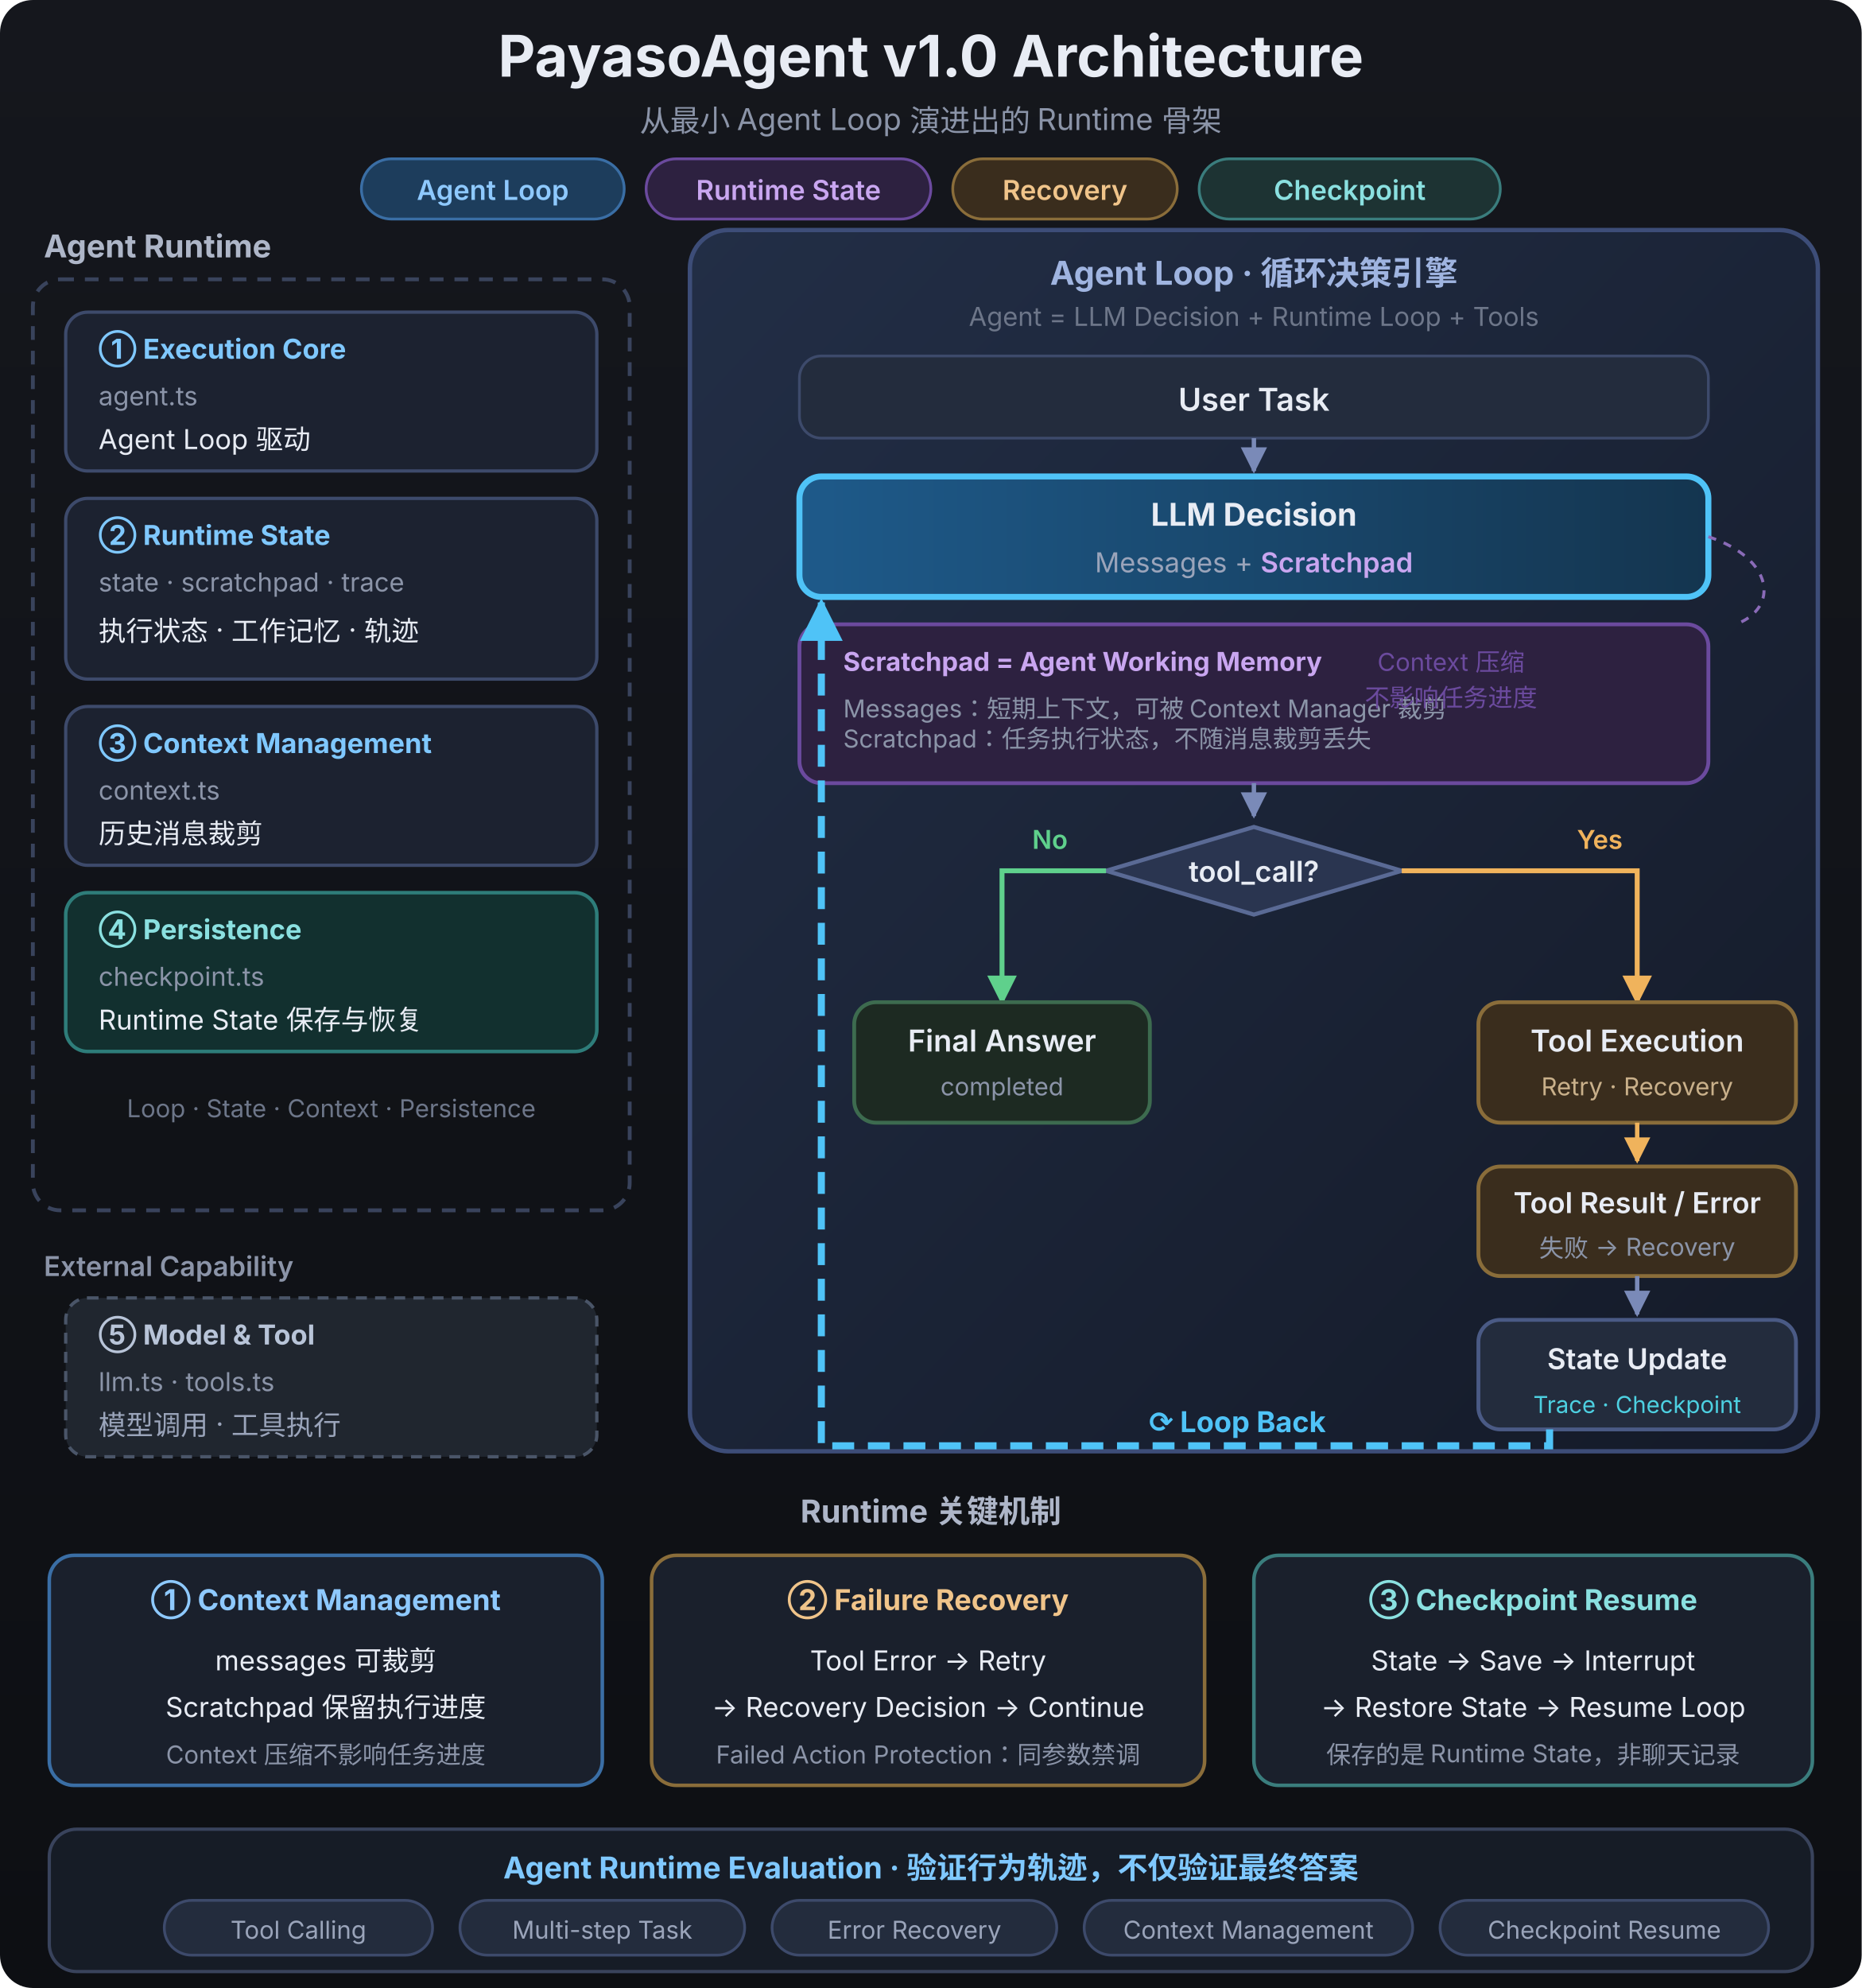
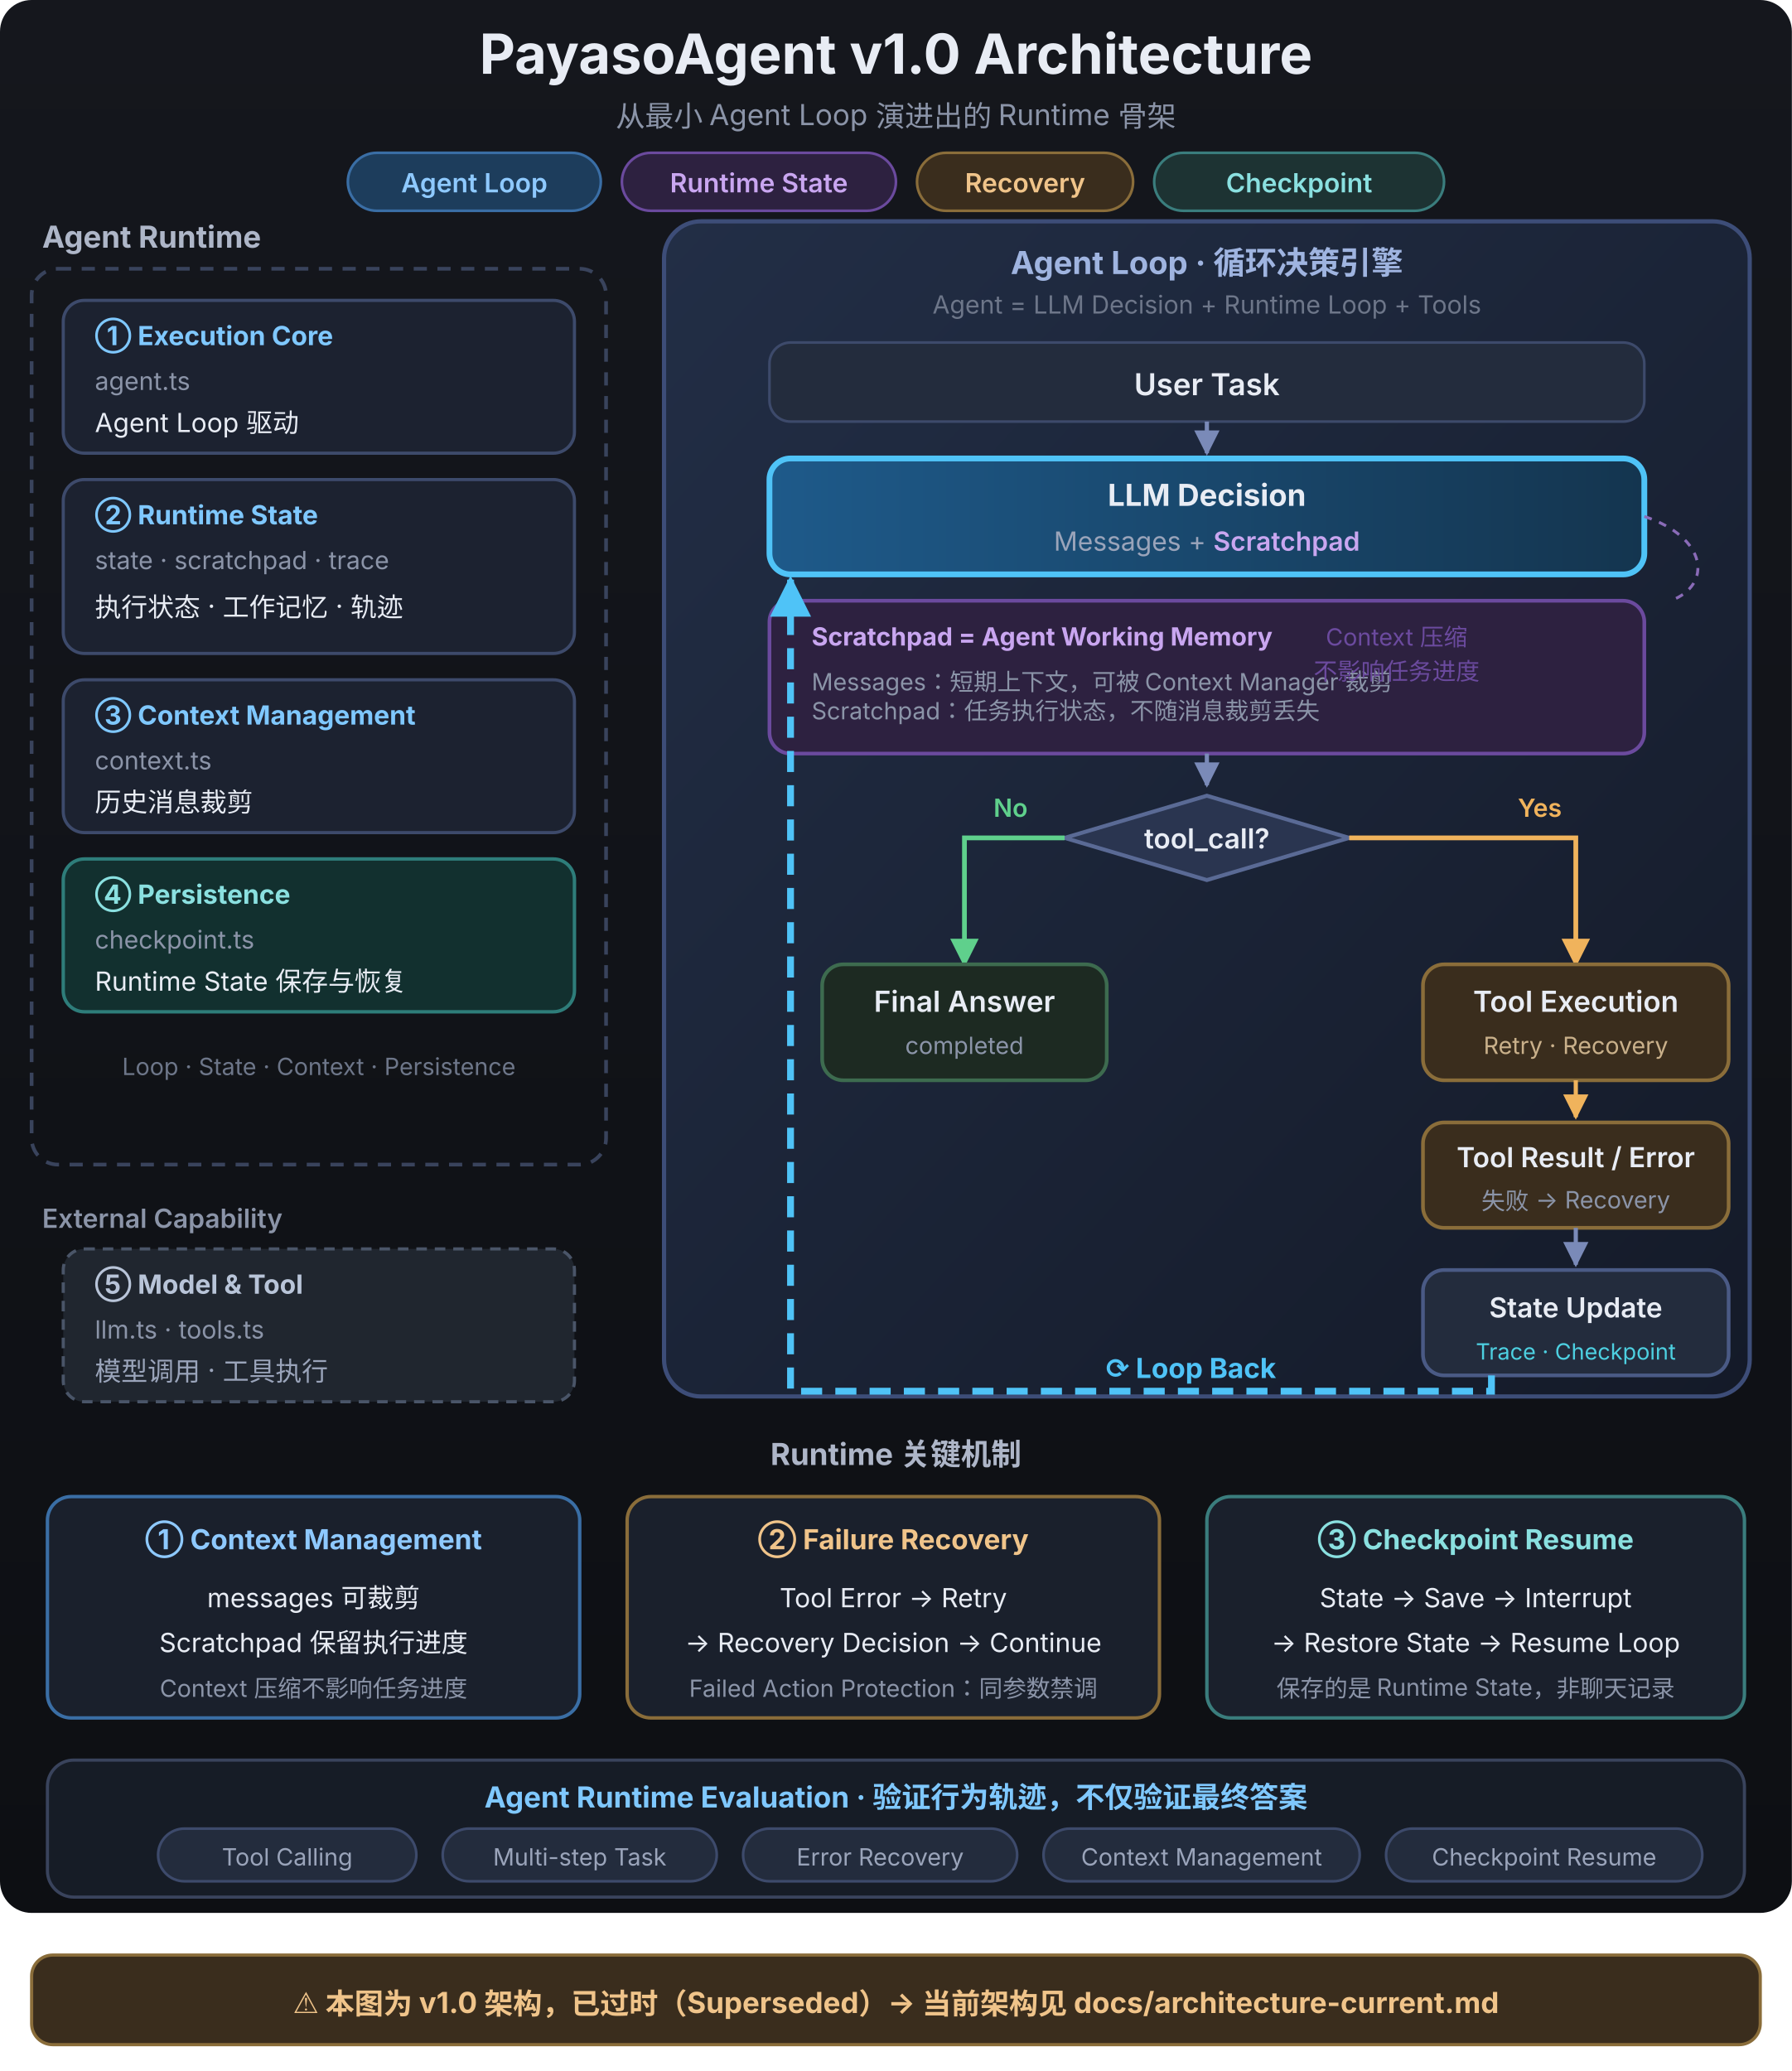
- <svg xmlns="http://www.w3.org/2000/svg" viewBox="0 0 680 726" font-family="-apple-system, BlinkMacSystemFont, 'PingFang SC', 'Microsoft YaHei', sans-serif">
+ <svg xmlns="http://www.w3.org/2000/svg" viewBox="0 0 680 786" font-family="-apple-system, BlinkMacSystemFont, 'PingFang SC', 'Microsoft YaHei', sans-serif">
  <defs>
    <linearGradient id="bg" x1="0" y1="0" x2="0" y2="1">
      <stop offset="0" stop-color="#15171d" />
      <stop offset="1" stop-color="#0d0f13" />
    </linearGradient>
    <linearGradient id="loopbg" x1="0" y1="0" x2="1" y2="1">
      <stop offset="0" stop-color="#222e46" />
      <stop offset="1" stop-color="#141a28" />
    </linearGradient>
    <linearGradient id="llmcore" x1="0" y1="0" x2="1" y2="0">
      <stop offset="0" stop-color="#1e5a8a" />
      <stop offset="1" stop-color="#14354f" />
    </linearGradient>
    <marker id="ar" viewBox="0 0 10 10" refX="9" refY="5" markerWidth="6" markerHeight="6" orient="auto-start-reverse">
      <path d="M0,0 L10,5 L0,10 z" fill="#7a8ab8" />
    </marker>
    <marker id="arO" viewBox="0 0 10 10" refX="9" refY="5" markerWidth="6" markerHeight="6" orient="auto-start-reverse">
      <path d="M0,0 L10,5 L0,10 z" fill="#f0b35c" />
    </marker>
    <marker id="arG" viewBox="0 0 10 10" refX="9" refY="5" markerWidth="6" markerHeight="6" orient="auto-start-reverse">
      <path d="M0,0 L10,5 L0,10 z" fill="#5fd08c" />
    </marker>
    <marker id="arC" viewBox="0 0 10 10" refX="9" refY="5" markerWidth="6" markerHeight="6" orient="auto-start-reverse">
      <path d="M0,0 L10,5 L0,10 z" fill="#4fc3f7" />
    </marker>
  </defs>
  <rect width="680" height="726" fill="url(#bg)" rx="12" />
  <text x="340" y="28" text-anchor="middle" fill="#e8ecf4" font-size="21" font-weight="700">PayasoAgent v1.0 Architecture</text>
  <text x="340" y="48" text-anchor="middle" fill="#8b94a8" font-size="11">从最小 Agent Loop 演进出的 Runtime 骨架</text>
  <rect x="132" y="58" width="96" height="22" rx="11" fill="#1d3d5c" stroke="#3a6ea5" stroke-width="1" />
  <text x="180" y="73" text-anchor="middle" fill="#8ec9ff" font-size="10" font-weight="600">Agent Loop</text>
  <rect x="236" y="58" width="104" height="22" rx="11" fill="#2d2140" stroke="#6b4a9e" stroke-width="1" />
  <text x="288" y="73" text-anchor="middle" fill="#c9a6f0" font-size="10" font-weight="600">Runtime State</text>
  <rect x="348" y="58" width="82" height="22" rx="11" fill="#3a2d1d" stroke="#8a6d3a" stroke-width="1" />
  <text x="389" y="73" text-anchor="middle" fill="#f0c48a" font-size="10" font-weight="600">Recovery</text>
  <rect x="438" y="58" width="110" height="22" rx="11" fill="#1d3333" stroke="#3a7d7d" stroke-width="1" />
  <text x="493" y="73" text-anchor="middle" fill="#8ae0e0" font-size="10" font-weight="600">Checkpoint</text>
  <text x="16" y="94" fill="#aeb6c8" font-size="11.5" font-weight="700">Agent Runtime</text>
  <rect x="12" y="102" width="218" height="340" rx="10" fill="none" stroke="#39435c" stroke-width="1.4" stroke-dasharray="5,4" />
  <rect x="24" y="114" width="194" height="58" rx="8" fill="#1c2230" stroke="#3d4a6b" stroke-width="1.2" />
  <text x="36" y="131" fill="#7fc8ff" font-size="10" font-weight="700">① Execution Core</text>
  <text x="36" y="148" fill="#8b94a8" font-size="9.5">agent.ts</text>
  <text x="36" y="164" fill="#e8ecf4" font-size="10">Agent Loop 驱动</text>
  <rect x="24" y="182" width="194" height="66" rx="8" fill="#1c2230" stroke="#3d4a6b" stroke-width="1.2" />
  <text x="36" y="199" fill="#7fc8ff" font-size="10" font-weight="700">② Runtime State</text>
  <text x="36" y="216" fill="#8b94a8" font-size="9.5">state · scratchpad · trace</text>
  <text x="36" y="234" fill="#e8ecf4" font-size="10">执行状态 · 工作记忆 · 轨迹</text>
  <rect x="24" y="258" width="194" height="58" rx="8" fill="#1c2230" stroke="#3d4a6b" stroke-width="1.2" />
  <text x="36" y="275" fill="#7fc8ff" font-size="10" font-weight="700">③ Context Management</text>
  <text x="36" y="292" fill="#8b94a8" font-size="9.5">context.ts</text>
  <text x="36" y="308" fill="#e8ecf4" font-size="10">历史消息裁剪</text>
  <rect x="24" y="326" width="194" height="58" rx="8" fill="#12302f" stroke="#2e7d7a" stroke-width="1.3" />
  <text x="36" y="343" fill="#8ae0e0" font-size="10" font-weight="700">④ Persistence</text>
  <text x="36" y="360" fill="#8b94a8" font-size="9.5">checkpoint.ts</text>
  <text x="36" y="376" fill="#e8ecf4" font-size="10">Runtime State 保存与恢复</text>
  <text x="121" y="408" text-anchor="middle" fill="#6d7689" font-size="9">Loop · State · Context · Persistence</text>
  <text x="16" y="466" fill="#8b94a8" font-size="10" font-weight="600">External Capability</text>
  <rect x="24" y="474" width="194" height="58" rx="8" fill="#20262f" stroke="#4a5568" stroke-width="1.2" stroke-dasharray="4,3" />
  <text x="36" y="491" fill="#b8c4d8" font-size="10" font-weight="700">⑤ Model &amp; Tool</text>
  <text x="36" y="508" fill="#8b94a8" font-size="9.5">llm.ts · tools.ts</text>
  <text x="36" y="524" fill="#9aa4ba" font-size="10">模型调用 · 工具执行</text>
  <rect x="252" y="84" width="412" height="446" rx="14" fill="url(#loopbg)" stroke="#3d4d78" stroke-width="1.6" />
  <text x="458" y="104" text-anchor="middle" fill="#9fb4e0" font-size="12" font-weight="700">Agent Loop · 循环决策引擎</text>
  <text x="458" y="119" text-anchor="middle" fill="#6d7689" font-size="9.5">Agent = LLM Decision + Runtime Loop + Tools</text>
  <rect x="292" y="130" width="332" height="30" rx="8" fill="#232c3d" stroke="#3d4a6b" stroke-width="1" />
  <text x="458" y="150" text-anchor="middle" fill="#e8ecf4" font-size="11.5" font-weight="600">User Task</text>
  <path d="M458,160 L458,172" stroke="#7a8ab8" stroke-width="1.6" marker-end="url(#ar)" />
  <rect x="292" y="174" width="332" height="44" rx="8" fill="url(#llmcore)" stroke="#4fc3f7" stroke-width="2.2" />
  <text x="458" y="192" text-anchor="middle" fill="#e8ecf4" font-size="11.5" font-weight="700">LLM Decision</text>
  <text x="458" y="209" text-anchor="middle" fill="#9aa4ba" font-size="10">Messages + <tspan fill="#c9a6f0" font-weight="600">Scratchpad</tspan>
  </text>
  <rect x="292" y="228" width="332" height="58" rx="8" fill="#2d2140" stroke="#6b4a9e" stroke-width="1.4" />
  <text x="308" y="245" fill="#c9a6f0" font-size="9.5" font-weight="700">Scratchpad = Agent Working Memory</text>
  <text x="308" y="262" fill="#8b94a8" font-size="9">Messages：短期上下文，可被 Context Manager 裁剪</text>
  <text x="308" y="273" fill="#8b94a8" font-size="9">Scratchpad：任务执行状态，不随消息裁剪丢失</text>
  <text x="530" y="245" text-anchor="middle" fill="#6b4a9e" font-size="9">Context 压缩</text>
  <text x="530" y="258" text-anchor="middle" fill="#6b4a9e" font-size="9">不影响任务进度</text>
  <path d="M624,196 C648,204 650,222 634,228" fill="none" stroke="#8a6bb8" stroke-width="1.1" stroke-dasharray="3,3" />
  <path d="M458,286 L458,298" stroke="#7a8ab8" stroke-width="1.6" marker-end="url(#ar)" />
  <polygon points="458,302 512,318 458,334 404,318" fill="#2a3550" stroke="#5a6a95" stroke-width="1.5" />
  <text x="458" y="322" text-anchor="middle" fill="#e8ecf4" font-size="10.5" font-weight="600">tool_call?</text>
  <path d="M404,318 L366,318 L366,366" fill="none" stroke="#5fd08c" stroke-width="1.8" marker-end="url(#arG)" />
  <text x="377" y="310" fill="#5fd08c" font-size="9.5" font-weight="600">No</text>
  <rect x="312" y="366" width="108" height="44" rx="8" fill="#1d2a22" stroke="#3d6b4f" stroke-width="1.4" />
  <text x="366" y="384" text-anchor="middle" fill="#e8ecf4" font-size="11" font-weight="600">Final Answer</text>
  <text x="366" y="400" text-anchor="middle" fill="#8b94a8" font-size="9">completed</text>
  <path d="M512,318 L598,318 L598,366" fill="none" stroke="#f0b35c" stroke-width="1.8" marker-end="url(#arO)" />
  <text x="576" y="310" fill="#f0b35c" font-size="9.5" font-weight="600">Yes</text>
  <rect x="540" y="366" width="116" height="44" rx="8" fill="#3a2d1d" stroke="#8a6d3a" stroke-width="1.4" />
  <text x="598" y="384" text-anchor="middle" fill="#e8ecf4" font-size="11" font-weight="600">Tool Execution</text>
  <text x="598" y="400" text-anchor="middle" fill="#c9b08a" font-size="9">Retry · Recovery</text>
  <path d="M598,410 L598,424" stroke="#f0b35c" stroke-width="1.6" marker-end="url(#arO)" />
  <rect x="540" y="426" width="116" height="40" rx="8" fill="#3a2d1d" stroke="#8a6d3a" stroke-width="1.4" />
  <text x="598" y="443" text-anchor="middle" fill="#e8ecf4" font-size="10.5" font-weight="600">Tool Result / Error</text>
  <text x="598" y="459" text-anchor="middle" fill="#8b94a8" font-size="9">失败 → Recovery</text>
  <path d="M598,466 L598,480" stroke="#7a8ab8" stroke-width="1.6" marker-end="url(#ar)" />
  <rect x="540" y="482" width="116" height="40" rx="8" fill="#232c3d" stroke="#4a5a85" stroke-width="1.4" />
  <text x="598" y="500" text-anchor="middle" fill="#e8ecf4" font-size="10.5" font-weight="600">State Update</text>
  <text x="598" y="516" text-anchor="middle" fill="#4dd0e1" font-size="8.5">Trace · Checkpoint</text>
  <path d="M566,522 L566,528 L300,528 L300,220" fill="none" stroke="#4fc3f7" stroke-width="2.6" marker-end="url(#arC)" stroke-dasharray="8,5" />
  <text x="452" y="523" text-anchor="middle" fill="#4fc3f7" font-size="10.5" font-weight="700">⟳ Loop Back</text>
  <text x="340" y="556" text-anchor="middle" fill="#aeb6c8" font-size="11.5" font-weight="700">Runtime 关键机制</text>
  <rect x="18" y="568" width="202" height="84" rx="9" fill="#1a202c" stroke="#3a6ea5" stroke-width="1.3" />
  <text x="119" y="588" text-anchor="middle" fill="#8ec9ff" font-size="10.5" font-weight="700">① Context Management</text>
  <text x="119" y="610" text-anchor="middle" fill="#e8ecf4" font-size="10">messages 可裁剪</text>
  <text x="119" y="627" text-anchor="middle" fill="#e8ecf4" font-size="10">Scratchpad 保留执行进度</text>
  <text x="119" y="644" text-anchor="middle" fill="#8b94a8" font-size="9">Context 压缩不影响任务进度</text>
  <rect x="238" y="568" width="202" height="84" rx="9" fill="#1a202c" stroke="#8a6d3a" stroke-width="1.3" />
  <text x="339" y="588" text-anchor="middle" fill="#f0c48a" font-size="10.5" font-weight="700">② Failure Recovery</text>
  <text x="339" y="610" text-anchor="middle" fill="#e8ecf4" font-size="10">Tool Error → Retry</text>
  <text x="339" y="627" text-anchor="middle" fill="#e8ecf4" font-size="10">→ Recovery Decision → Continue</text>
  <text x="339" y="644" text-anchor="middle" fill="#8b94a8" font-size="9">Failed Action Protection：同参数禁调</text>
  <rect x="458" y="568" width="204" height="84" rx="9" fill="#1a202c" stroke="#3a7d7d" stroke-width="1.3" />
  <text x="560" y="588" text-anchor="middle" fill="#8ae0e0" font-size="10.5" font-weight="700">③ Checkpoint Resume</text>
  <text x="560" y="610" text-anchor="middle" fill="#e8ecf4" font-size="10">State → Save → Interrupt</text>
  <text x="560" y="627" text-anchor="middle" fill="#e8ecf4" font-size="10">→ Restore State → Resume Loop</text>
  <text x="560" y="644" text-anchor="middle" fill="#8b94a8" font-size="9">保存的是 Runtime State，非聊天记录</text>
  <rect x="18" y="668" width="644" height="52" rx="10" fill="#161c26" stroke="#39435c" stroke-width="1.2" />
  <text x="340" y="686" text-anchor="middle" fill="#7fc8ff" font-size="11" font-weight="700">Agent Runtime Evaluation · 验证行为轨迹，不仅验证最终答案</text>
  <rect x="60" y="694" width="98" height="20" rx="10" fill="#232c3d" stroke="#3d4a6b" stroke-width="1" />
  <text x="109" y="708" text-anchor="middle" fill="#9aa4ba" font-size="9">Tool Calling</text>
  <rect x="168" y="694" width="104" height="20" rx="10" fill="#232c3d" stroke="#3d4a6b" stroke-width="1" />
  <text x="220" y="708" text-anchor="middle" fill="#9aa4ba" font-size="9">Multi-step Task</text>
  <rect x="282" y="694" width="104" height="20" rx="10" fill="#232c3d" stroke="#3d4a6b" stroke-width="1" />
  <text x="334" y="708" text-anchor="middle" fill="#9aa4ba" font-size="9">Error Recovery</text>
  <rect x="396" y="694" width="120" height="20" rx="10" fill="#232c3d" stroke="#3d4a6b" stroke-width="1" />
  <text x="456" y="708" text-anchor="middle" fill="#9aa4ba" font-size="9">Context Management</text>
  <rect x="526" y="694" width="120" height="20" rx="10" fill="#232c3d" stroke="#3d4a6b" stroke-width="1" />
  <text x="586" y="708" text-anchor="middle" fill="#9aa4ba" font-size="9">Checkpoint Resume</text>
+   <rect x="12" y="742" width="656" height="34" rx="8" fill="#3a2d1d" stroke="#8a6d3a" stroke-width="1.2" />
+   <text x="340" y="764" text-anchor="middle" fill="#f0c48a" font-size="11" font-weight="700">⚠️ 本图为 v1.0 架构，已过时（Superseded）→ 当前架构见 docs/architecture-current.md</text>
</svg>
